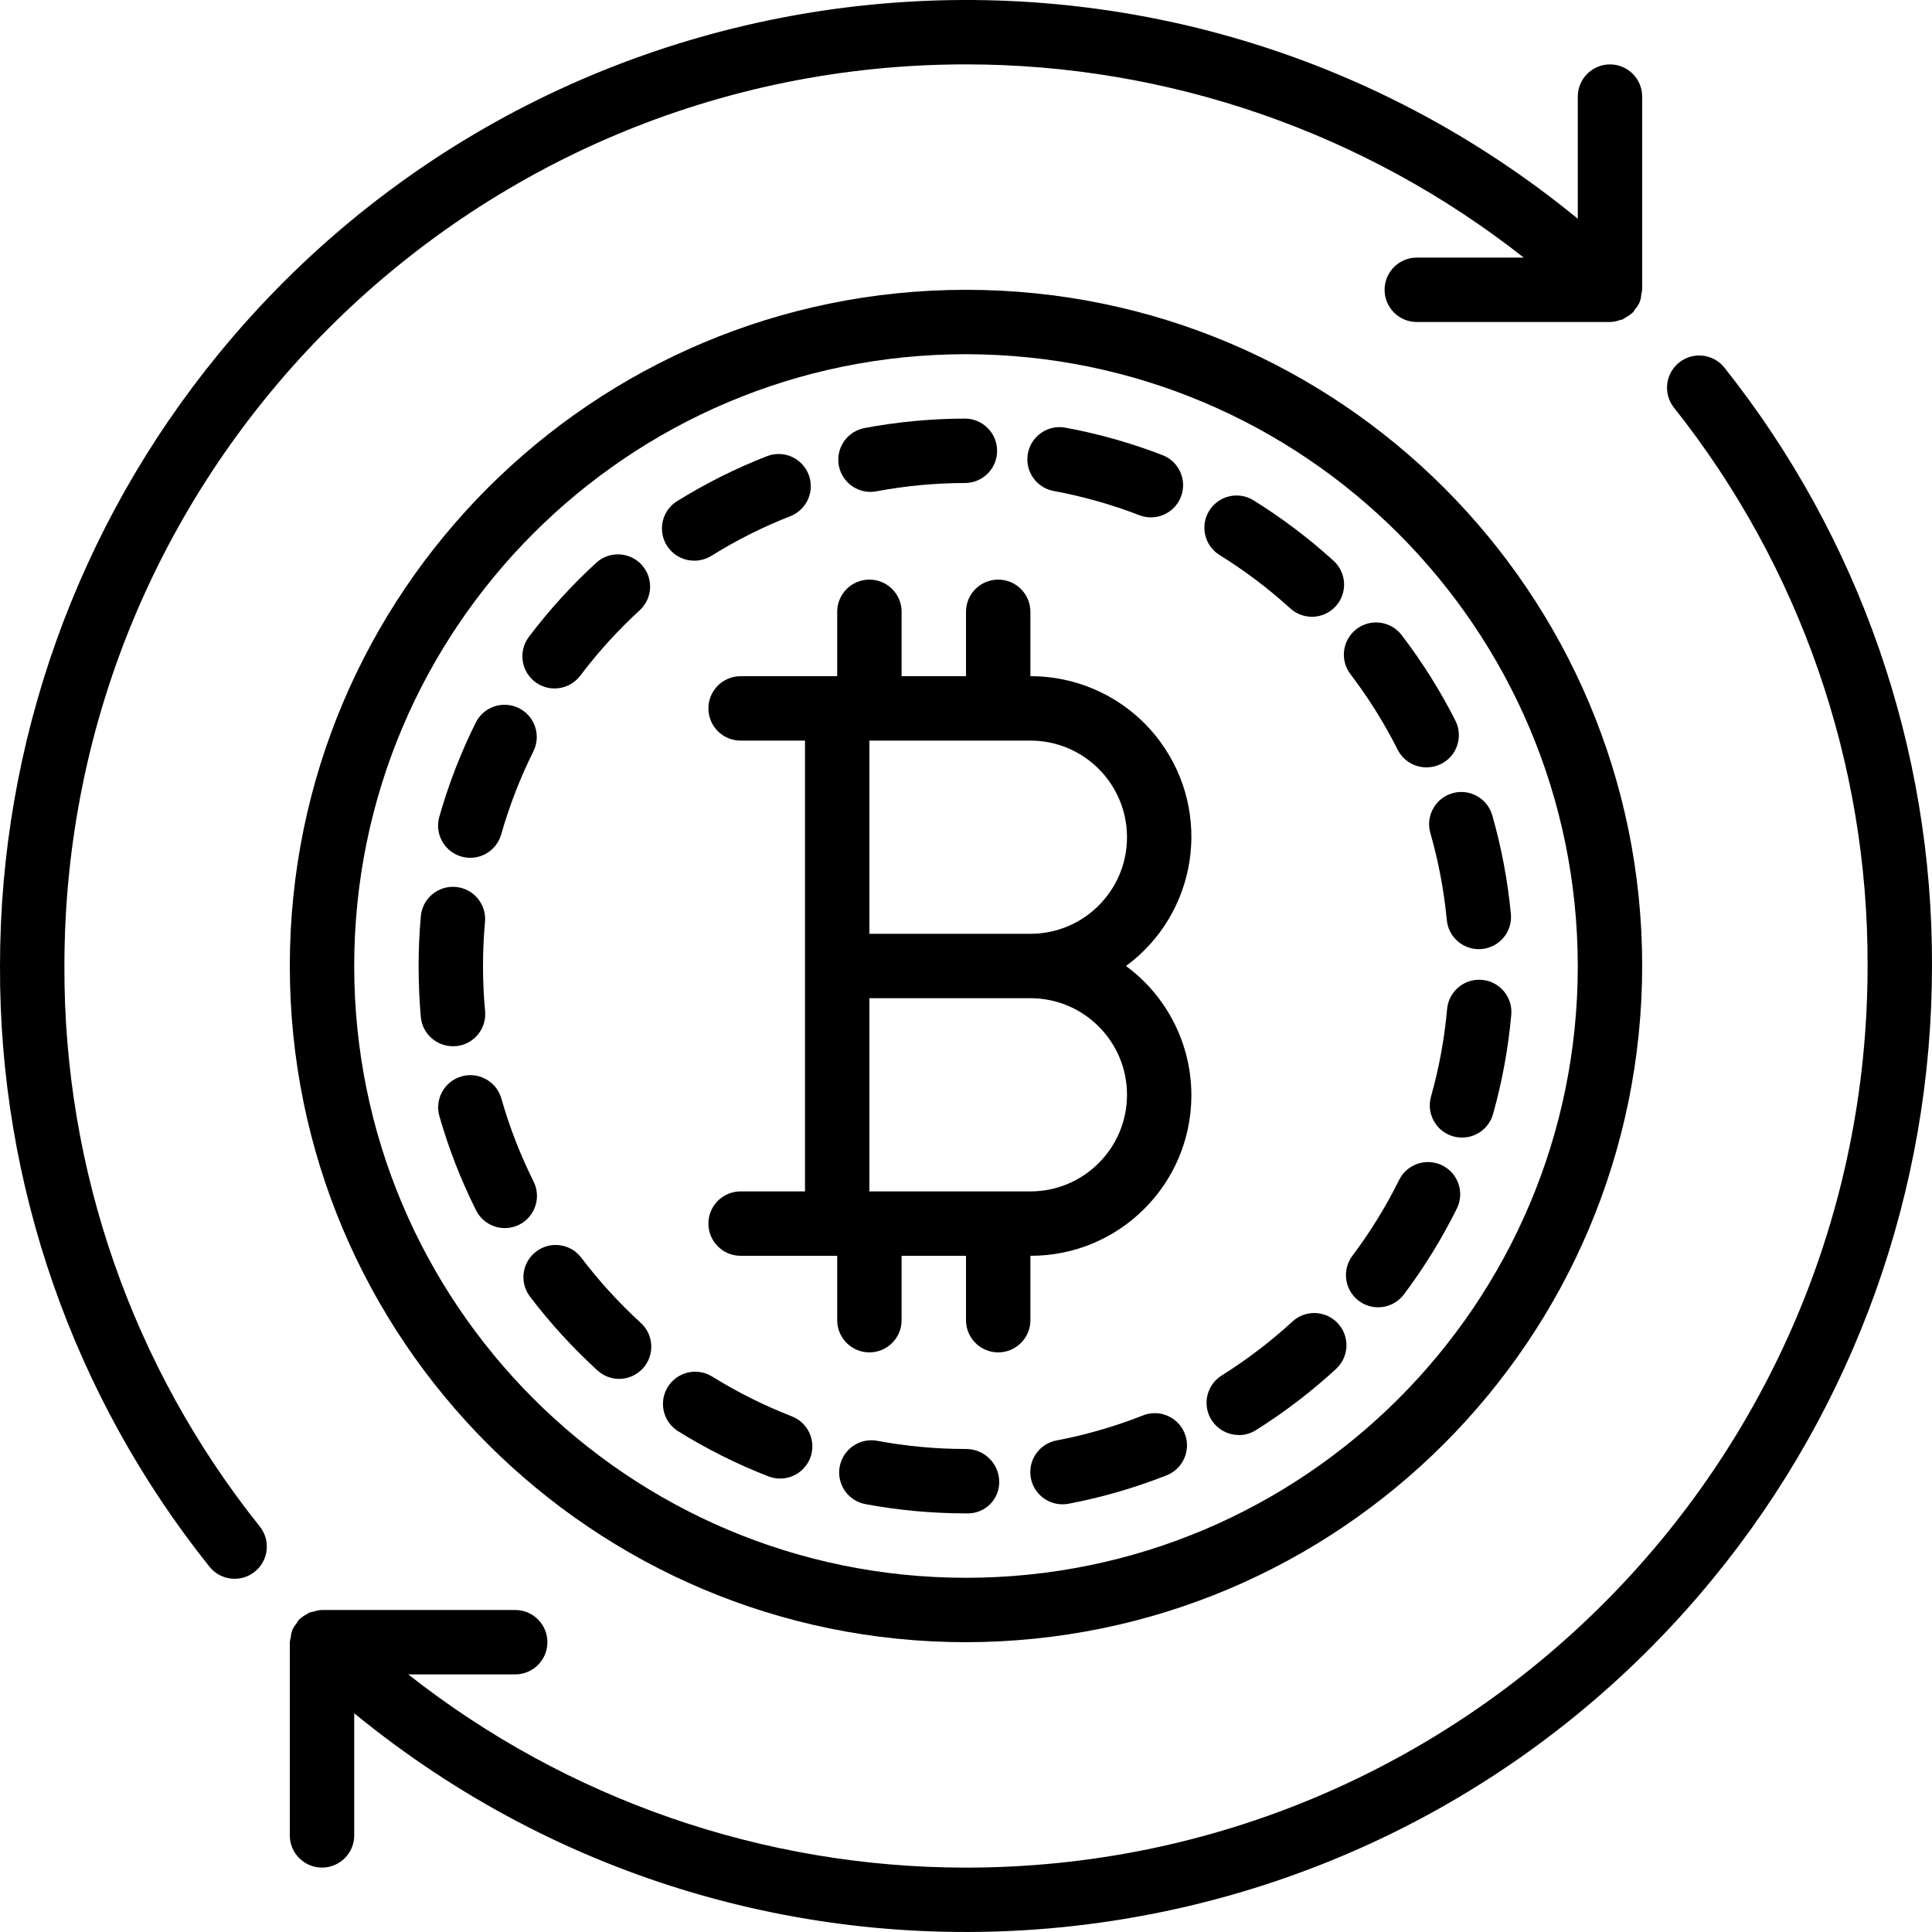
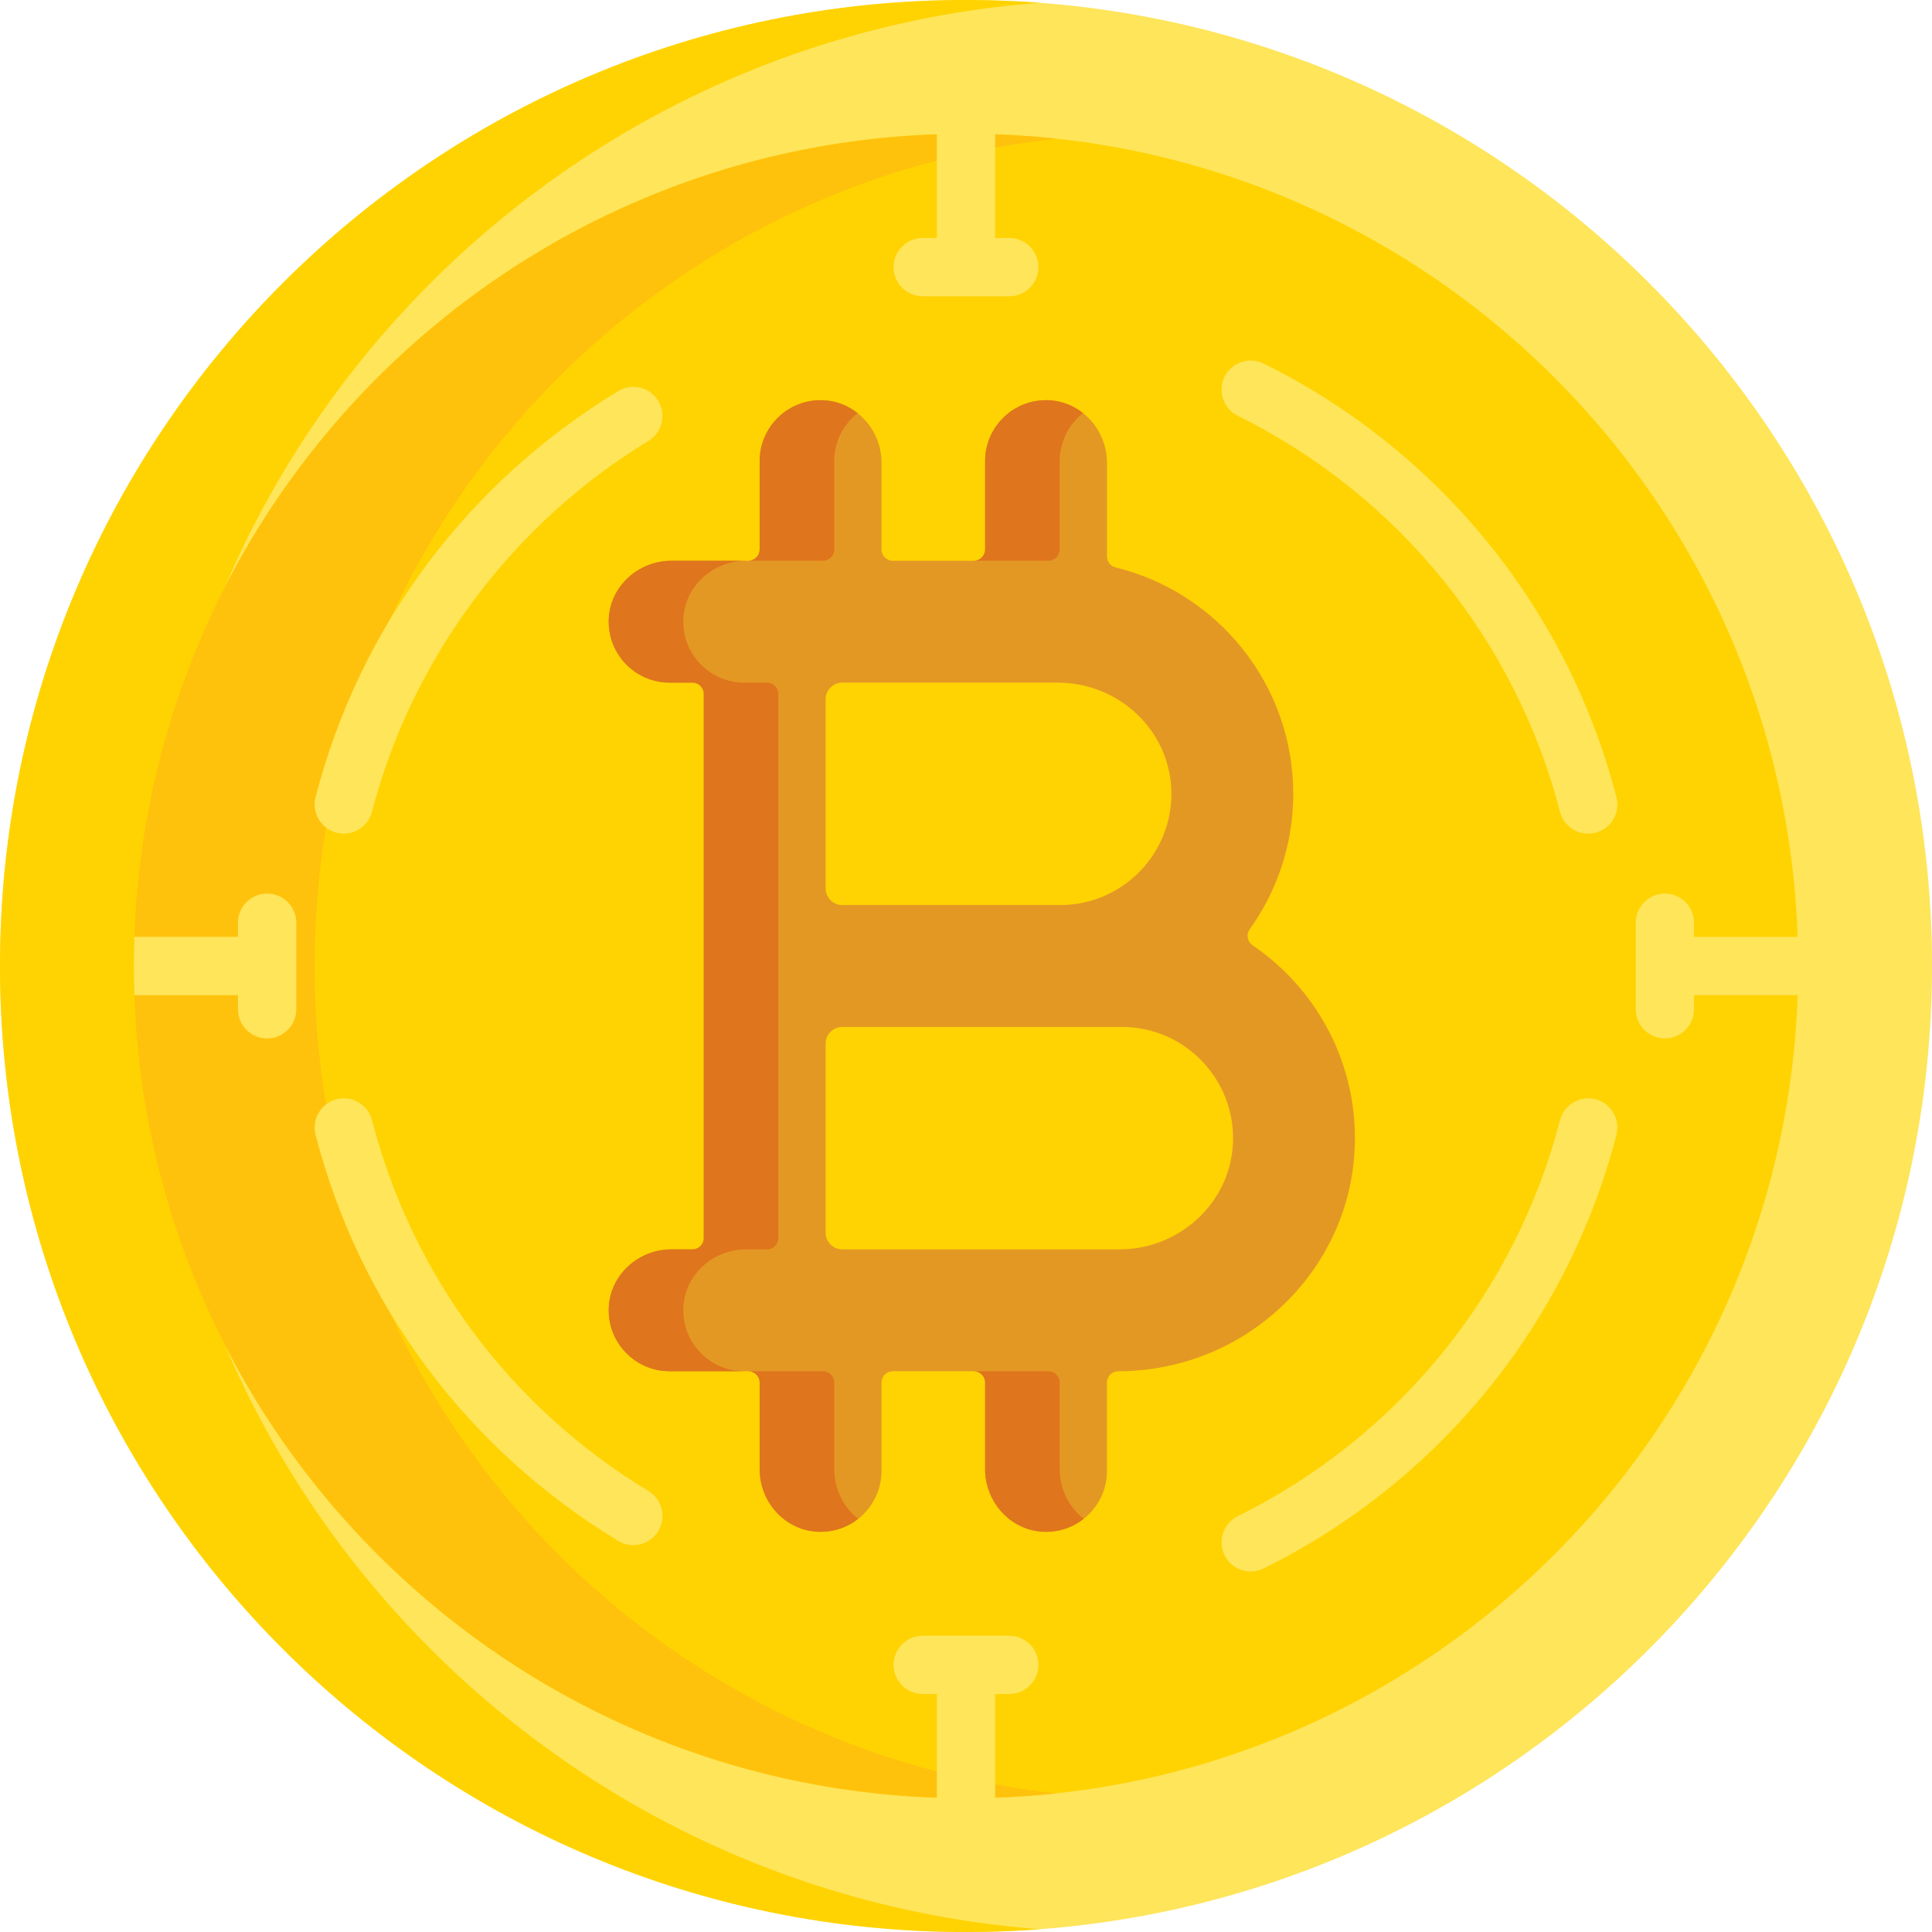
- <svg xmlns="http://www.w3.org/2000/svg" version="1.1" id="Capa_1" x="0px" y="0px" viewBox="0 0 480.007 480.007" style="enable-background:new 0 0 480.007 480.007;" xml:space="preserve">
+ <svg xmlns="http://www.w3.org/2000/svg" id="Capa_1" enable-background="new 0 0 512 512" height="512" viewBox="0 0 512 512" width="512">
  <g>
-     <g>
-       <path d="M400.003,16.003c-4.418,0-8,3.582-8,8v30.344c-102.502-83.983-253.677-68.97-337.66,33.532    c-35.152,42.903-54.354,96.66-54.34,152.124c-0.205,54.208,18.145,106.855,52,149.192c2.73,3.474,7.759,4.077,11.233,1.347    c3.474-2.73,4.077-7.759,1.347-11.233c-0.017-0.022-0.035-0.044-0.052-0.065c-31.596-39.513-48.721-88.648-48.528-139.24    C15.998,116.291,116.282,15.999,239.994,15.994c50.274-0.002,99.087,16.908,138.585,48.009h-26.576c-4.418,0-8,3.582-8,8    s3.582,8,8,8h48h0.08c0.821-0.035,1.631-0.2,2.4-0.488c0.224-0.036,0.445-0.084,0.664-0.144c0.262-0.158,0.516-0.329,0.76-0.512    c0.664-0.337,1.275-0.768,1.816-1.28l0.072-0.048c0.185-0.256,0.353-0.523,0.504-0.8c0.91-0.967,1.433-2.233,1.472-3.56v-0.008    c0.106-0.38,0.183-0.768,0.232-1.16v-48C408.003,19.585,404.422,16.003,400.003,16.003z" />
+     <circle cx="256" cy="256" fill="#fee55a" r="256" />
+     <path d="m39.147 256c0-134.799 104.187-245.263 236.427-255.261-6.461-.489-12.988-.739-19.574-.739-141.385 0-256 114.615-256 256s114.615 256 256 256c6.586 0 13.113-.25 19.573-.739-132.239-9.998-236.426-120.462-236.426-255.261z" fill="#ffd301" />
+     <circle cx="256" cy="256" fill="#ffd301" r="220.535" />
+     <path d="m83.38 256c0-113.702 86.05-207.293 196.577-219.235-7.87-.85-15.861-1.3-23.957-1.3-121.798 0-220.535 98.737-220.535 220.535s98.737 220.535 220.535 220.535c8.097 0 16.087-.449 23.957-1.3-110.527-11.942-196.577-105.533-196.577-219.235z" fill="#ffc20c" />
+     <path d="m359.072 301.838c.073-21.326-10.717-40.183-27.14-51.343-1.397-.949-1.731-2.85-.747-4.222 7.259-10.124 11.546-22.515 11.546-35.895 0-29.015-20.108-53.421-47.121-60.016-1.327-.324-2.246-1.535-2.246-2.901v-24.806c0-8.696-6.682-16.178-15.368-16.587-9.274-.437-16.93 6.953-16.93 16.131v23.407c0 1.658-1.344 3.001-3 3.001h-21.452c-1.657 0-3.001-1.343-3.001-3.001v-22.951c0-8.696-6.682-16.178-15.368-16.587-9.274-.437-16.93 6.953-16.93 16.131v23.407c0 1.658-1.343 3.001-3 3.001h-20.398c-8.696 0-16.178 6.683-16.587 15.368-.437 9.274 6.953 16.93 16.131 16.93h6.045c1.657 0 3.001 1.343 3.001 3.001v144.188c0 1.657-1.344 3.001-3.001 3.001h-5.588c-8.696 0-16.178 6.682-16.587 15.368-.437 9.274 6.953 16.93 16.131 16.93h20.854c1.657 0 3 1.343 3 3.001v22.951c0 8.696 6.682 16.178 15.368 16.587 9.274.437 16.93-6.953 16.93-16.131v-23.408c0-1.658 1.344-3.001 3.001-3.001h21.452c1.657 0 3 1.343 3 3.001v22.951c0 8.696 6.682 16.178 15.368 16.587 9.274.437 16.93-6.953 16.93-16.131v-23.408c0-1.658 1.344-3.001 3-3.001 34.183.002 62.589-27.368 62.707-61.553zm-140.269-116.498c0-2.449 1.985-4.434 4.434-4.434h57.096c16.037 0 29.61 12.55 30.086 28.581.494 16.656-12.911 30.364-29.459 30.364h-57.723c-2.449 0-4.434-1.985-4.434-4.434zm107.958 117.174c-.476 16.03-14.049 28.58-30.086 28.58h-73.438c-2.449 0-4.434-1.985-4.434-4.434v-50.078c0-2.448 1.985-4.434 4.434-4.434h74.065c16.548.001 29.953 13.709 29.459 30.366z" fill="#e49824" />
+     <path d="m280.831 145.606v-23.407c0-5.16 2.421-9.755 6.188-12.712-2.512-1.992-5.608-3.259-9.024-3.419-9.274-.437-16.93 6.953-16.93 16.131v23.407c0 1.658-1.344 3.001-3 3.001h19.766c1.657 0 3-1.343 3-3.001z" fill="#df751c" />
+     <path d="m181.095 346.462c.409-8.686 7.891-15.368 16.587-15.368h5.588c1.657 0 3.001-1.343 3.001-3.001v-144.187c0-1.657-1.344-3.001-3.001-3.001h-6.045c-9.178 0-16.568-7.656-16.131-16.93.409-8.686 7.891-15.368 16.587-15.368h-19.766c-8.696 0-16.178 6.683-16.587 15.368-.437 9.274 6.953 16.93 16.131 16.93h6.045c1.657 0 3.001 1.343 3.001 3.001v144.188c0 1.657-1.344 3.001-3.001 3.001h-5.588c-8.696 0-16.178 6.682-16.587 15.368-.437 9.274 6.953 16.93 16.131 16.93h19.766c-9.178 0-16.568-7.657-16.131-16.931z" fill="#df751c" />
+     <path d="m221.08 145.606v-23.407c0-5.16 2.421-9.755 6.188-12.712-2.512-1.992-5.608-3.259-9.024-3.419-9.274-.437-16.93 6.953-16.93 16.131v23.407c0 1.658-1.343 3.001-3 3.001h19.766c1.657 0 3-1.343 3-3.001z" fill="#df751c" />
+     <path d="m280.831 389.345v-22.951c0-1.658-1.344-3.001-3-3.001h-19.766c1.657 0 3 1.343 3 3.001v22.951c0 8.696 6.682 16.178 15.368 16.587 4.06.191 7.809-1.117 10.742-3.419-3.874-3.074-6.344-7.892-6.344-13.168z" fill="#df751c" />
+     <path d="m221.08 389.345v-22.951c0-1.658-1.343-3.001-3.001-3.001h-19.766c1.657 0 3 1.343 3 3.001v22.951c0 8.696 6.682 16.178 15.368 16.587 4.06.191 7.809-1.117 10.742-3.419-3.873-3.074-6.343-7.892-6.343-13.168z" fill="#df751c" />
+     <g fill="#fee55a">
+       <path d="m476.535 248.274h-27.599v-3.744c0-4.267-3.459-7.726-7.726-7.726s-7.726 3.459-7.726 7.726v22.941c0 4.267 3.459 7.726 7.726 7.726s7.726-3.459 7.726-7.726v-3.744h27.599c4.267 0 7.726-3.459 7.726-7.726 0-4.268-3.459-7.727-7.726-7.727z" />
+       <path d="m244.53 78.517h22.941c4.267 0 7.726-3.459 7.726-7.726s-3.459-7.726-7.726-7.726h-3.744v-27.6c0-4.267-3.459-7.726-7.726-7.726s-7.726 3.459-7.726 7.726v27.599h-3.744c-4.267 0-7.726 3.459-7.726 7.726-.002 4.268 3.458 7.727 7.725 7.727z" />
+       <path d="m267.47 433.483h-22.94c-4.267 0-7.726 3.459-7.726 7.726s3.459 7.726 7.726 7.726h3.744v27.599c0 4.267 3.459 7.726 7.726 7.726s7.726-3.459 7.726-7.726v-27.599h3.744c4.267 0 7.726-3.459 7.726-7.726.001-4.267-3.459-7.726-7.726-7.726z" />
+       <path d="m63.065 267.47c0 4.267 3.459 7.726 7.726 7.726s7.726-3.459 7.726-7.726v-22.94c0-4.267-3.459-7.726-7.726-7.726s-7.726 3.459-7.726 7.726v3.744h-27.45c-.089 2.566-.149 5.139-.149 7.726s.061 5.16.149 7.726h27.45z" />
+       <path d="m89.172 220.676c.649.168 1.3.248 1.941.248 3.437 0 6.573-2.311 7.475-5.792 10.512-40.608 37.215-76.429 73.263-98.278 3.649-2.212 4.814-6.963 2.602-10.613-2.211-3.649-6.962-4.815-10.612-2.603-40.044 24.272-68.531 62.493-80.212 107.622-1.07 4.131 1.412 8.347 5.543 9.416z" />
+       <path d="m334.876 96.344c-3.825-1.892-8.459-.327-10.352 3.497s-.327 8.459 3.497 10.352c42.441 21.007 73.565 59.256 85.39 104.94.901 3.482 4.038 5.792 7.474 5.792.641 0 1.292-.08 1.942-.248 4.131-1.069 6.613-5.285 5.544-9.416-12.951-50.034-47.028-91.919-93.495-114.917z" />
+       <path d="m422.828 291.324c-4.13-1.07-8.347 1.412-9.416 5.544-11.825 45.684-42.949 83.933-85.39 104.94-3.824 1.893-5.39 6.528-3.497 10.352 1.348 2.723 4.085 4.3 6.931 4.3 1.151 0 2.32-.258 3.422-.803 46.466-22.999 80.544-64.884 93.495-114.917 1.068-4.131-1.414-8.347-5.545-9.416z" />
+       <path d="m171.846 395.143c-36.575-22.171-62.592-57.073-73.258-98.276-1.07-4.131-5.285-6.613-9.416-5.544s-6.613 5.285-5.544 9.416c11.681 45.126 40.166 83.346 80.207 107.618 1.252.759 2.633 1.12 3.997 1.12 2.613 0 5.161-1.325 6.615-3.722 2.213-3.648 1.048-8.4-2.601-10.612z" />
    </g>
  </g>
-   <g>
-     <g>
-       <path d="M428.387,91.283c-2.783-3.432-7.821-3.957-11.253-1.174c-3.37,2.734-3.947,7.656-1.299,11.094    c31.365,39.447,48.354,88.403,48.168,138.8c0.005,123.712-100.279,224.004-223.991,224.009    c-50.274,0.002-99.087-16.908-138.585-48.009h26.576c4.418,0,8-3.582,8-8s-3.582-8-8-8h-48h-0.096    c-0.693,0.047-1.376,0.187-2.032,0.416c-0.346,0.049-0.689,0.124-1.024,0.224c-0.2,0.08-0.352,0.264-0.544,0.36    c-0.744,0.367-1.427,0.847-2.024,1.424l-0.072,0.048c-0.182,0.256-0.348,0.523-0.496,0.8c-0.452,0.536-0.829,1.13-1.12,1.768    c-0.184,0.583-0.305,1.183-0.36,1.792c-0.107,0.383-0.184,0.773-0.232,1.168v48c0,4.418,3.582,8,8,8s8-3.582,8-8v-30.344    c102.502,83.983,253.677,68.97,337.66-33.532c35.152-42.903,54.354-96.66,54.34-152.124    C480.203,186.004,461.997,133.548,428.387,91.283z" />
-     </g>
-   </g>
-   <g>
-     <g>
-       <path d="M279.755,240.003c17.74-13.054,21.538-38.018,8.483-55.757c-7.54-10.245-19.515-16.279-32.235-16.243v-16    c0-4.418-3.582-8-8-8s-8,3.582-8,8v16h-16v-16c0-4.418-3.582-8-8-8s-8,3.582-8,8v16h-24c-4.418,0-8,3.582-8,8s3.582,8,8,8h16v112    h-16c-4.418,0-8,3.582-8,8s3.582,8,8,8h24v16c0,4.418,3.582,8,8,8s8-3.582,8-8v-16h16v16c0,4.418,3.582,8,8,8s8-3.582,8-8v-16    c22.025,0.063,39.931-17.74,39.995-39.765C296.035,259.518,290.001,247.543,279.755,240.003z M216.003,184.003h40    c13.255,0,24,10.745,24,24s-10.745,24-24,24h-40V184.003z M256.003,296.003h-40v-48h40c13.255,0,24,10.745,24,24    S269.258,296.003,256.003,296.003z" />
-     </g>
-   </g>
-   <g>
-     <g>
-       <path d="M240.003,72.003c-92.784,0-168,75.216-168,168s75.216,168,168,168c92.74-0.106,167.894-75.26,168-168    C408.003,147.219,332.787,72.003,240.003,72.003z M240.003,392.003c-83.947,0-152-68.053-152-152s68.053-152,152-152    c83.909,0.093,151.907,68.091,152,152C392.003,323.951,323.951,392.003,240.003,392.003z" />
-     </g>
-   </g>
-   <g>
-     <g>
-       <g>
-         <path d="M132.563,293.539c-3.3-6.606-5.978-13.505-8-20.608c-1.213-4.25-5.642-6.713-9.892-5.5     c-4.25,1.213-6.713,5.642-5.5,9.892c2.307,8.056,5.354,15.882,9.104,23.376c1.358,2.717,4.137,4.429,7.173,4.422     c1.231-0.006,2.445-0.294,3.546-0.846C132.945,302.296,134.543,297.489,132.563,293.539z" />
-         <path d="M125.475,305.123c-0.009,0-0.018-0.002-0.027-0.002c-0.01,0-0.02,0.002-0.029,0.002H125.475z" />
-         <path d="M113.323,259.915c4.392-0.422,7.613-4.319,7.2-8.712c-0.352-3.704-0.52-7.504-0.52-11.2s0.168-7.336,0.496-10.944     c0.402-4.401-2.839-8.294-7.24-8.696c-4.401-0.402-8.294,2.839-8.696,7.24c-0.376,4.096-0.56,8.176-0.56,12.4     s0.192,8.496,0.544,12.672c0.385,4.125,3.857,7.274,8,7.256C112.803,259.931,113.051,259.923,113.323,259.915z" />
-         <path d="M153.843,342.587c-0.006,0-0.011-0.001-0.017-0.001c-0.005,0-0.01,0.001-0.015,0.001H153.843z" />
-         <path d="M335.515,167.491c4.477,5.877,8.402,12.155,11.728,18.752c1.366,2.719,4.157,4.428,7.2,4.408h0.024     c1.243-0.002,2.469-0.294,3.58-0.852c3.948-1.984,5.54-6.792,3.556-10.74c-3.785-7.482-8.255-14.598-13.352-21.256     c-2.675-3.517-7.695-4.199-11.212-1.524C333.522,158.954,332.84,163.974,335.515,167.491z" />
-         <path d="M355.339,206.843c2.038,7.103,3.418,14.379,4.12,21.736c0.387,4.104,3.83,7.242,7.952,7.248     c0.257,0.003,0.513-0.011,0.768-0.04c4.395-0.422,7.618-4.324,7.2-8.72c-0.792-8.339-2.354-16.588-4.664-24.64     c-1.262-4.121-5.561-6.502-9.724-5.385C356.724,198.188,354.194,202.576,355.339,206.843z" />
-         <path d="M116.843,213.123c3.571-0.007,6.705-2.38,7.68-5.816c2.025-7.112,4.703-14.021,8-20.64     c1.968-3.957,0.357-8.76-3.6-10.728c-3.957-1.968-8.76-0.357-10.728,3.6c-3.726,7.504-6.755,15.334-9.048,23.392     c-0.203,0.714-0.306,1.452-0.306,2.194C108.842,209.544,112.425,213.124,116.843,213.123z" />
-         <path d="M144.307,312.331c-2.658-3.34-7.47-4.005-10.934-1.511c-3.586,2.582-4.399,7.581-1.818,11.167     c5.057,6.675,10.715,12.871,16.904,18.512c1.465,1.342,3.38,2.086,5.367,2.087c2.245-0.003,4.386-0.95,5.899-2.61     c2.977-3.265,2.743-8.325-0.522-11.302C153.754,323.689,148.768,318.219,144.307,312.331z" />
-         <path d="M137.783,171.051c2.501,0.001,4.859-1.168,6.372-3.16c4.454-5.903,9.44-11.385,14.896-16.376     c3.097-2.96,3.312-7.834,0.489-11.055c-2.912-3.323-7.966-3.656-11.289-0.745c-6.176,5.651-11.82,11.855-16.864,18.536     c-1.039,1.385-1.6,3.069-1.6,4.8C129.787,167.468,133.367,171.049,137.783,171.051z" />
-         <polygon points="137.787,171.051 137.783,171.051 137.779,171.051    " />
-         <path d="M196.731,351.891c-6.888-2.684-13.516-5.994-19.8-9.888c-3.756-2.328-8.688-1.172-11.016,2.584     c-2.328,3.755-1.172,8.688,2.584,11.016c7.105,4.416,14.604,8.166,22.4,11.2c0.926,0.359,1.911,0.543,2.904,0.544l0.032,0     c3.298-0.002,6.257-2.027,7.452-5.1C202.889,358.129,200.849,353.493,196.731,351.891z" />
-         <path d="M321.115,328.331c-5.445,5-11.336,9.491-17.6,13.416c-2.333,1.464-3.748,4.025-3.747,6.779     c0.002,4.418,3.585,7.999,8.003,7.997v0.032c1.497,0.003,2.965-0.418,4.232-1.216c7.099-4.451,13.773-9.547,19.936-15.224     c3.254-2.989,3.469-8.05,0.48-11.304S324.369,325.342,321.115,328.331z" />
-         <path d="M302.899,137.835c6.291,3.89,12.209,8.351,17.68,13.328c1.475,1.336,3.394,2.075,5.384,2.072l-0.024,0.008     c2.255,0.001,4.406-0.95,5.923-2.619c2.972-3.27,2.73-8.329-0.539-11.301c-6.193-5.628-12.888-10.678-20-15.088     c-3.703-2.207-8.49-1.082-10.822,2.543C298.11,130.494,299.184,135.444,302.899,137.835z" />
-         <path d="M172.483,139.299c1.484,0.008,2.941-0.396,4.208-1.168c6.263-3.915,12.879-7.236,19.76-9.92     c4.018-1.63,6.007-6.163,4.484-10.223c-1.552-4.137-6.163-6.233-10.3-4.681c-7.795,3.036-15.294,6.785-22.4,11.2     c-2.353,1.464-3.78,4.042-3.773,6.813C164.474,135.738,168.065,139.311,172.483,139.299z" />
-         <path d="M368.215,243.447c-4.403-0.393-8.291,2.857-8.684,7.26c-0.656,7.359-1.995,14.641-4,21.752     c-0.001,0.002-0.001,0.004-0.002,0.006c-1.195,4.254,1.284,8.671,5.538,9.866c0.709,0.196,1.441,0.295,2.176,0.296     c3.582,0.003,6.73-2.377,7.704-5.824c2.265-8.067,3.781-16.326,4.528-24.672C375.869,247.728,372.618,243.84,368.215,243.447z" />
-         <path d="M358.335,289.543c-3.961-1.962-8.762-0.341-10.724,3.62c-3.281,6.624-7.167,12.931-11.608,18.84     c-1.039,1.385-1.6,3.069-1.6,4.8c0,4.418,3.582,8,8,8c2.518,0,4.889-1.186,6.4-3.2c5.026-6.696,9.428-13.837,13.152-21.336     C363.917,296.306,362.296,291.505,358.335,289.543z" />
-         <path d="M216.235,122.211c0.491,0,0.981-0.046,1.464-0.136c7.265-1.365,14.64-2.058,22.032-2.072c4.418,0,8-3.582,8-8     s-3.582-8-8-8c-8.377,0.015-16.735,0.802-24.968,2.352c-3.753,0.722-6.471,3.996-6.489,7.818     C208.253,118.591,211.817,122.19,216.235,122.211z" />
-         <path d="M240.003,360.003c-7.394,0.002-14.772-0.678-22.04-2.032c-4.345-0.811-8.525,2.055-9.336,6.4     c-0.811,4.345,2.055,8.525,6.4,9.336c8.238,1.526,16.598,2.295,24.976,2.296h0.512c0.065,0,0.13-0.001,0.195-0.003     c4.293-0.124,7.672-3.704,7.549-7.997C248.142,363.535,244.473,359.98,240.003,360.003z" />
-         <path d="M261.795,121.987c7.267,1.343,14.393,3.357,21.288,6.016c0.918,0.356,1.895,0.538,2.88,0.536     c3.292-0.008,6.243-2.032,7.436-5.1c1.601-4.118-0.439-8.754-4.556-10.356c-7.819-3.02-15.902-5.307-24.144-6.832     c-4.345-0.802-8.518,2.071-9.32,6.416C254.577,117.013,257.45,121.185,261.795,121.987z" />
-         <path d="M283.763,351.747c-6.881,2.697-13.996,4.751-21.256,6.136c-3.797,0.709-6.545,4.029-6.531,7.892     c0.015,4.418,3.609,7.988,8.027,7.972c0.505,0,1.008-0.049,1.504-0.144c8.231-1.568,16.298-3.901,24.096-6.968     c0.154-0.055,0.307-0.115,0.458-0.18c4.062-1.739,5.944-6.442,4.205-10.503C292.527,351.891,287.825,350.008,283.763,351.747z" />
-       </g>
-     </g>
-   </g>
-   <g>
- </g>
-   <g>
- </g>
-   <g>
- </g>
-   <g>
- </g>
-   <g>
- </g>
-   <g>
- </g>
-   <g>
- </g>
-   <g>
- </g>
-   <g>
- </g>
-   <g>
- </g>
-   <g>
- </g>
-   <g>
- </g>
-   <g>
- </g>
-   <g>
- </g>
-   <g>
- </g>
</svg>
